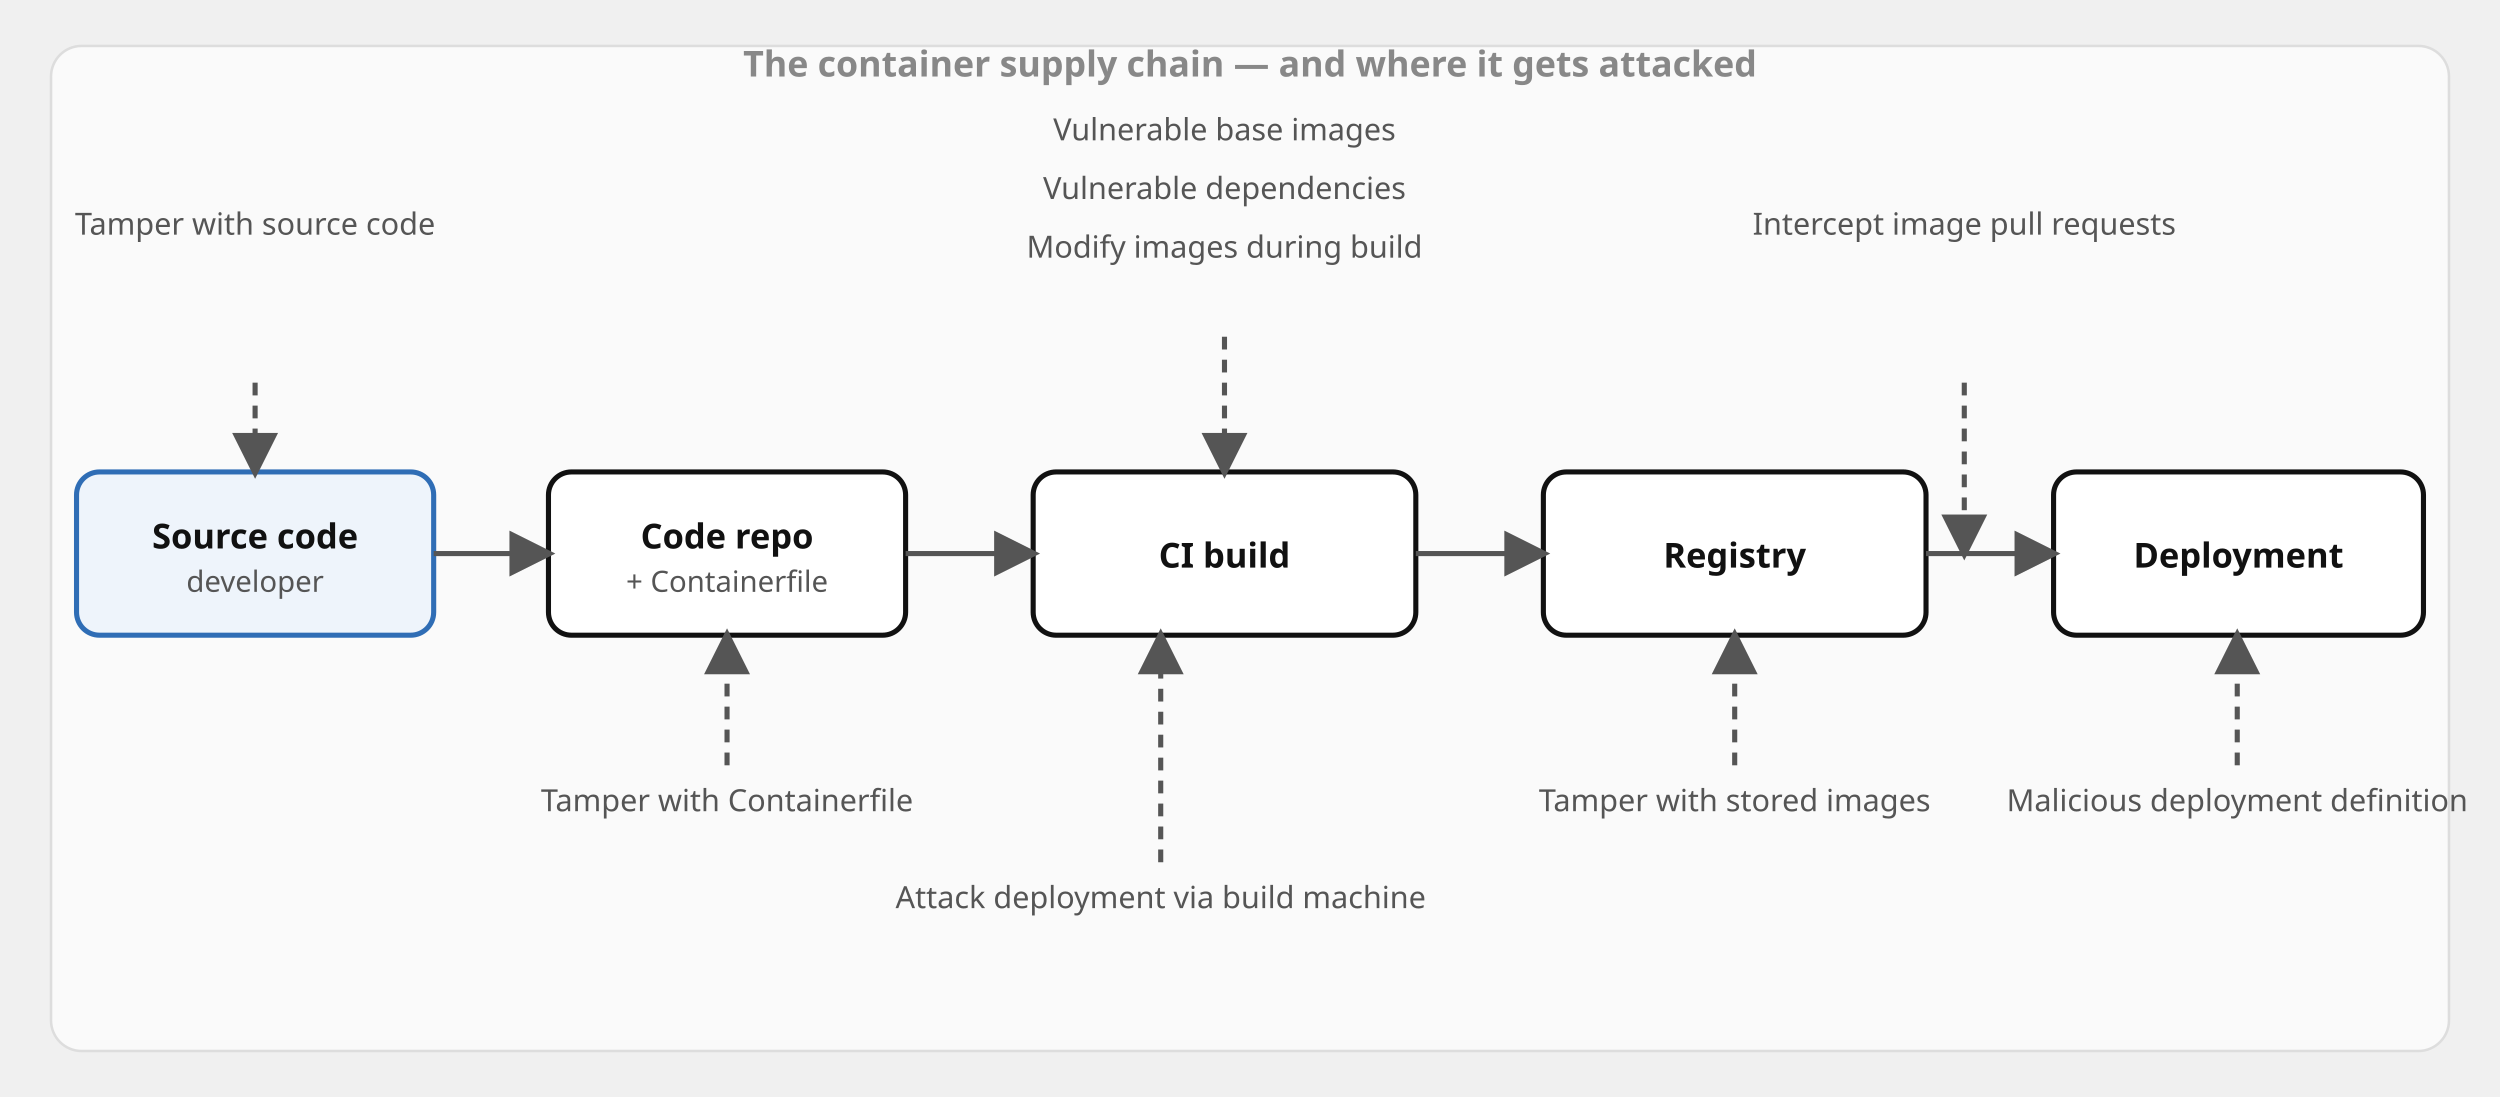
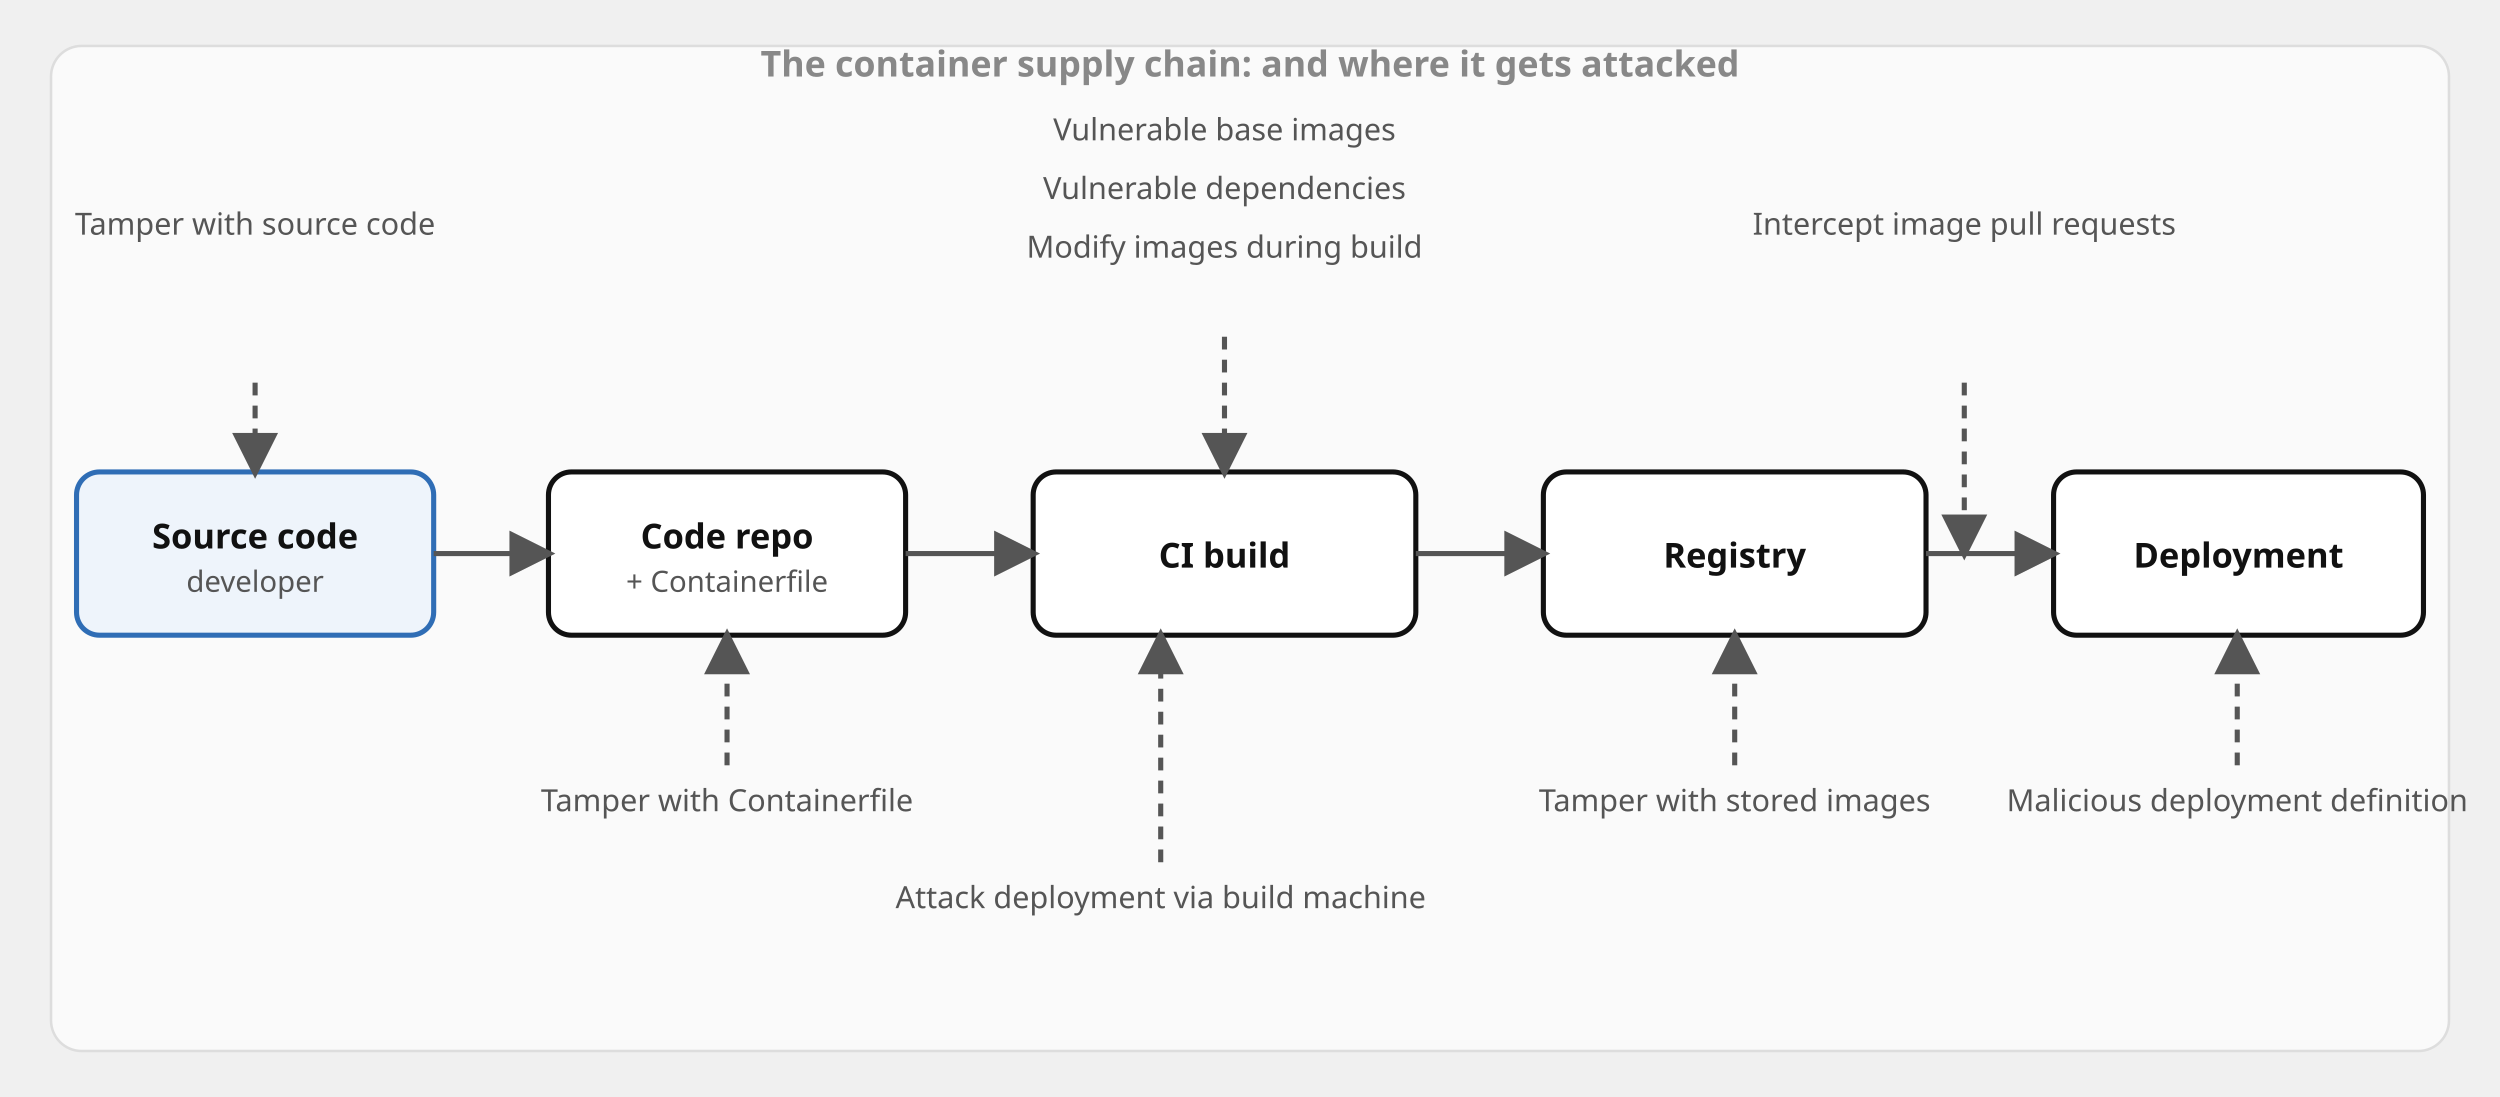
<svg xmlns="http://www.w3.org/2000/svg" viewBox="0 0 980 430" font-family="'Red Hat Text', system-ui, sans-serif" role="img">
  <defs>
    <marker id="a" viewBox="0 0 10 10" refX="8.5" refY="5" markerWidth="9" markerHeight="9" orient="auto-start-reverse">
      <path d="M0,0 L10,5 L0,10 z" fill="#555" />
    </marker>
    <marker id="am" viewBox="0 0 10 10" refX="8.5" refY="5" markerWidth="9" markerHeight="9" orient="auto-start-reverse">
      <path d="M0,0 L10,5 L0,10 z" fill="#b8650a" />
    </marker>
  </defs>
  <rect x="20" y="18" width="940" height="394" rx="12" fill="#fafafa" stroke="#ddd" />
  <rect x="30" y="185" width="140" height="64" rx="9" fill="#eef4fb" stroke="#2f6db5" stroke-width="2" />
  <text x="100.0" y="215.0" font-size="13.5" font-weight="700" fill="#111111" text-anchor="middle">Source code</text>
  <text x="100.0" y="232.0" font-size="11.5" fill="#555555" text-anchor="middle">developer</text>
  <rect x="215" y="185" width="140" height="64" rx="9" fill="#ffffff" stroke="#111111" stroke-width="2" />
  <text x="285.0" y="215.0" font-size="13.5" font-weight="700" fill="#111111" text-anchor="middle">Code repo</text>
  <text x="285.0" y="232.0" font-size="11.5" fill="#555555" text-anchor="middle">+ Containerfile</text>
  <rect x="405" y="185" width="150" height="64" rx="9" fill="#ffffff" stroke="#111111" stroke-width="2" />
  <text x="480.0" y="222.5" font-size="13.5" font-weight="700" fill="#111111" text-anchor="middle">CI build</text>
  <rect x="605" y="185" width="150" height="64" rx="9" fill="#ffffff" stroke="#111111" stroke-width="2" />
  <text x="680.0" y="222.5" font-size="13.5" font-weight="700" fill="#111111" text-anchor="middle">Registry</text>
  <rect x="805" y="185" width="145" height="64" rx="9" fill="#ffffff" stroke="#111111" stroke-width="2" />
  <text x="877.5" y="222.5" font-size="13.5" font-weight="700" fill="#111111" text-anchor="middle">Deployment</text>
  <path d="M170,217.0 L215,217.0" fill="none" stroke="#555" stroke-width="2" marker-end="url(#a)" />
  <path d="M355,217.0 L405,217.0" fill="none" stroke="#555" stroke-width="2" marker-end="url(#a)" />
  <path d="M555,217.0 L605,217.0" fill="none" stroke="#555" stroke-width="2" marker-end="url(#a)" />
  <path d="M755,217.0 L805,217.0" fill="none" stroke="#555" stroke-width="2" marker-end="url(#a)" />
  <path d="M100,150 L100,185" fill="none" stroke="#555" stroke-width="2" stroke-dasharray="5 4" marker-end="url(#a)" />
  <path d="M480,132 L480,185" fill="none" stroke="#555" stroke-width="2" stroke-dasharray="5 4" marker-end="url(#a)" />
  <path d="M770,150 L770,217.0" fill="none" stroke="#555" stroke-width="2" stroke-dasharray="5 4" marker-end="url(#a)" />
  <path d="M285,300 L285,249" fill="none" stroke="#555" stroke-width="2" stroke-dasharray="5 4" marker-end="url(#a)" />
  <path d="M455,338 L455,249" fill="none" stroke="#555" stroke-width="2" stroke-dasharray="5 4" marker-end="url(#a)" />
  <path d="M680,300 L680,249" fill="none" stroke="#555" stroke-width="2" stroke-dasharray="5 4" marker-end="url(#a)" />
  <path d="M877,300 L877,249" fill="none" stroke="#555" stroke-width="2" stroke-dasharray="5 4" marker-end="url(#a)" />
-   <text x="490" y="30" font-size="14" fill="#888" text-anchor="middle" font-weight="700">The container supply chain — and where it gets attacked</text>
+   <text x="490" y="30" font-size="14" fill="#888" text-anchor="middle" font-weight="700">The container supply chain: and where it gets attacked</text>
  <text x="100" y="92" font-size="12" fill="#555555" text-anchor="middle">Tamper with source code</text>
  <text x="480" y="55" font-size="12" fill="#555555" text-anchor="middle">Vulnerable base images</text>
  <text x="480" y="78" font-size="12" fill="#555555" text-anchor="middle">Vulnerable dependencies</text>
  <text x="480" y="101" font-size="12" fill="#555555" text-anchor="middle">Modify images during build</text>
  <text x="770" y="92" font-size="12" fill="#555555" text-anchor="middle">Intercept image pull requests</text>
  <text x="285" y="318" font-size="12" fill="#555555" text-anchor="middle">Tamper with Containerfile</text>
  <text x="455" y="356" font-size="12" fill="#555555" text-anchor="middle">Attack deployment via build machine</text>
  <text x="680" y="318" font-size="12" fill="#555555" text-anchor="middle">Tamper with stored images</text>
  <text x="877" y="318" font-size="12" fill="#555555" text-anchor="middle">Malicious deployment definition</text>
</svg>
